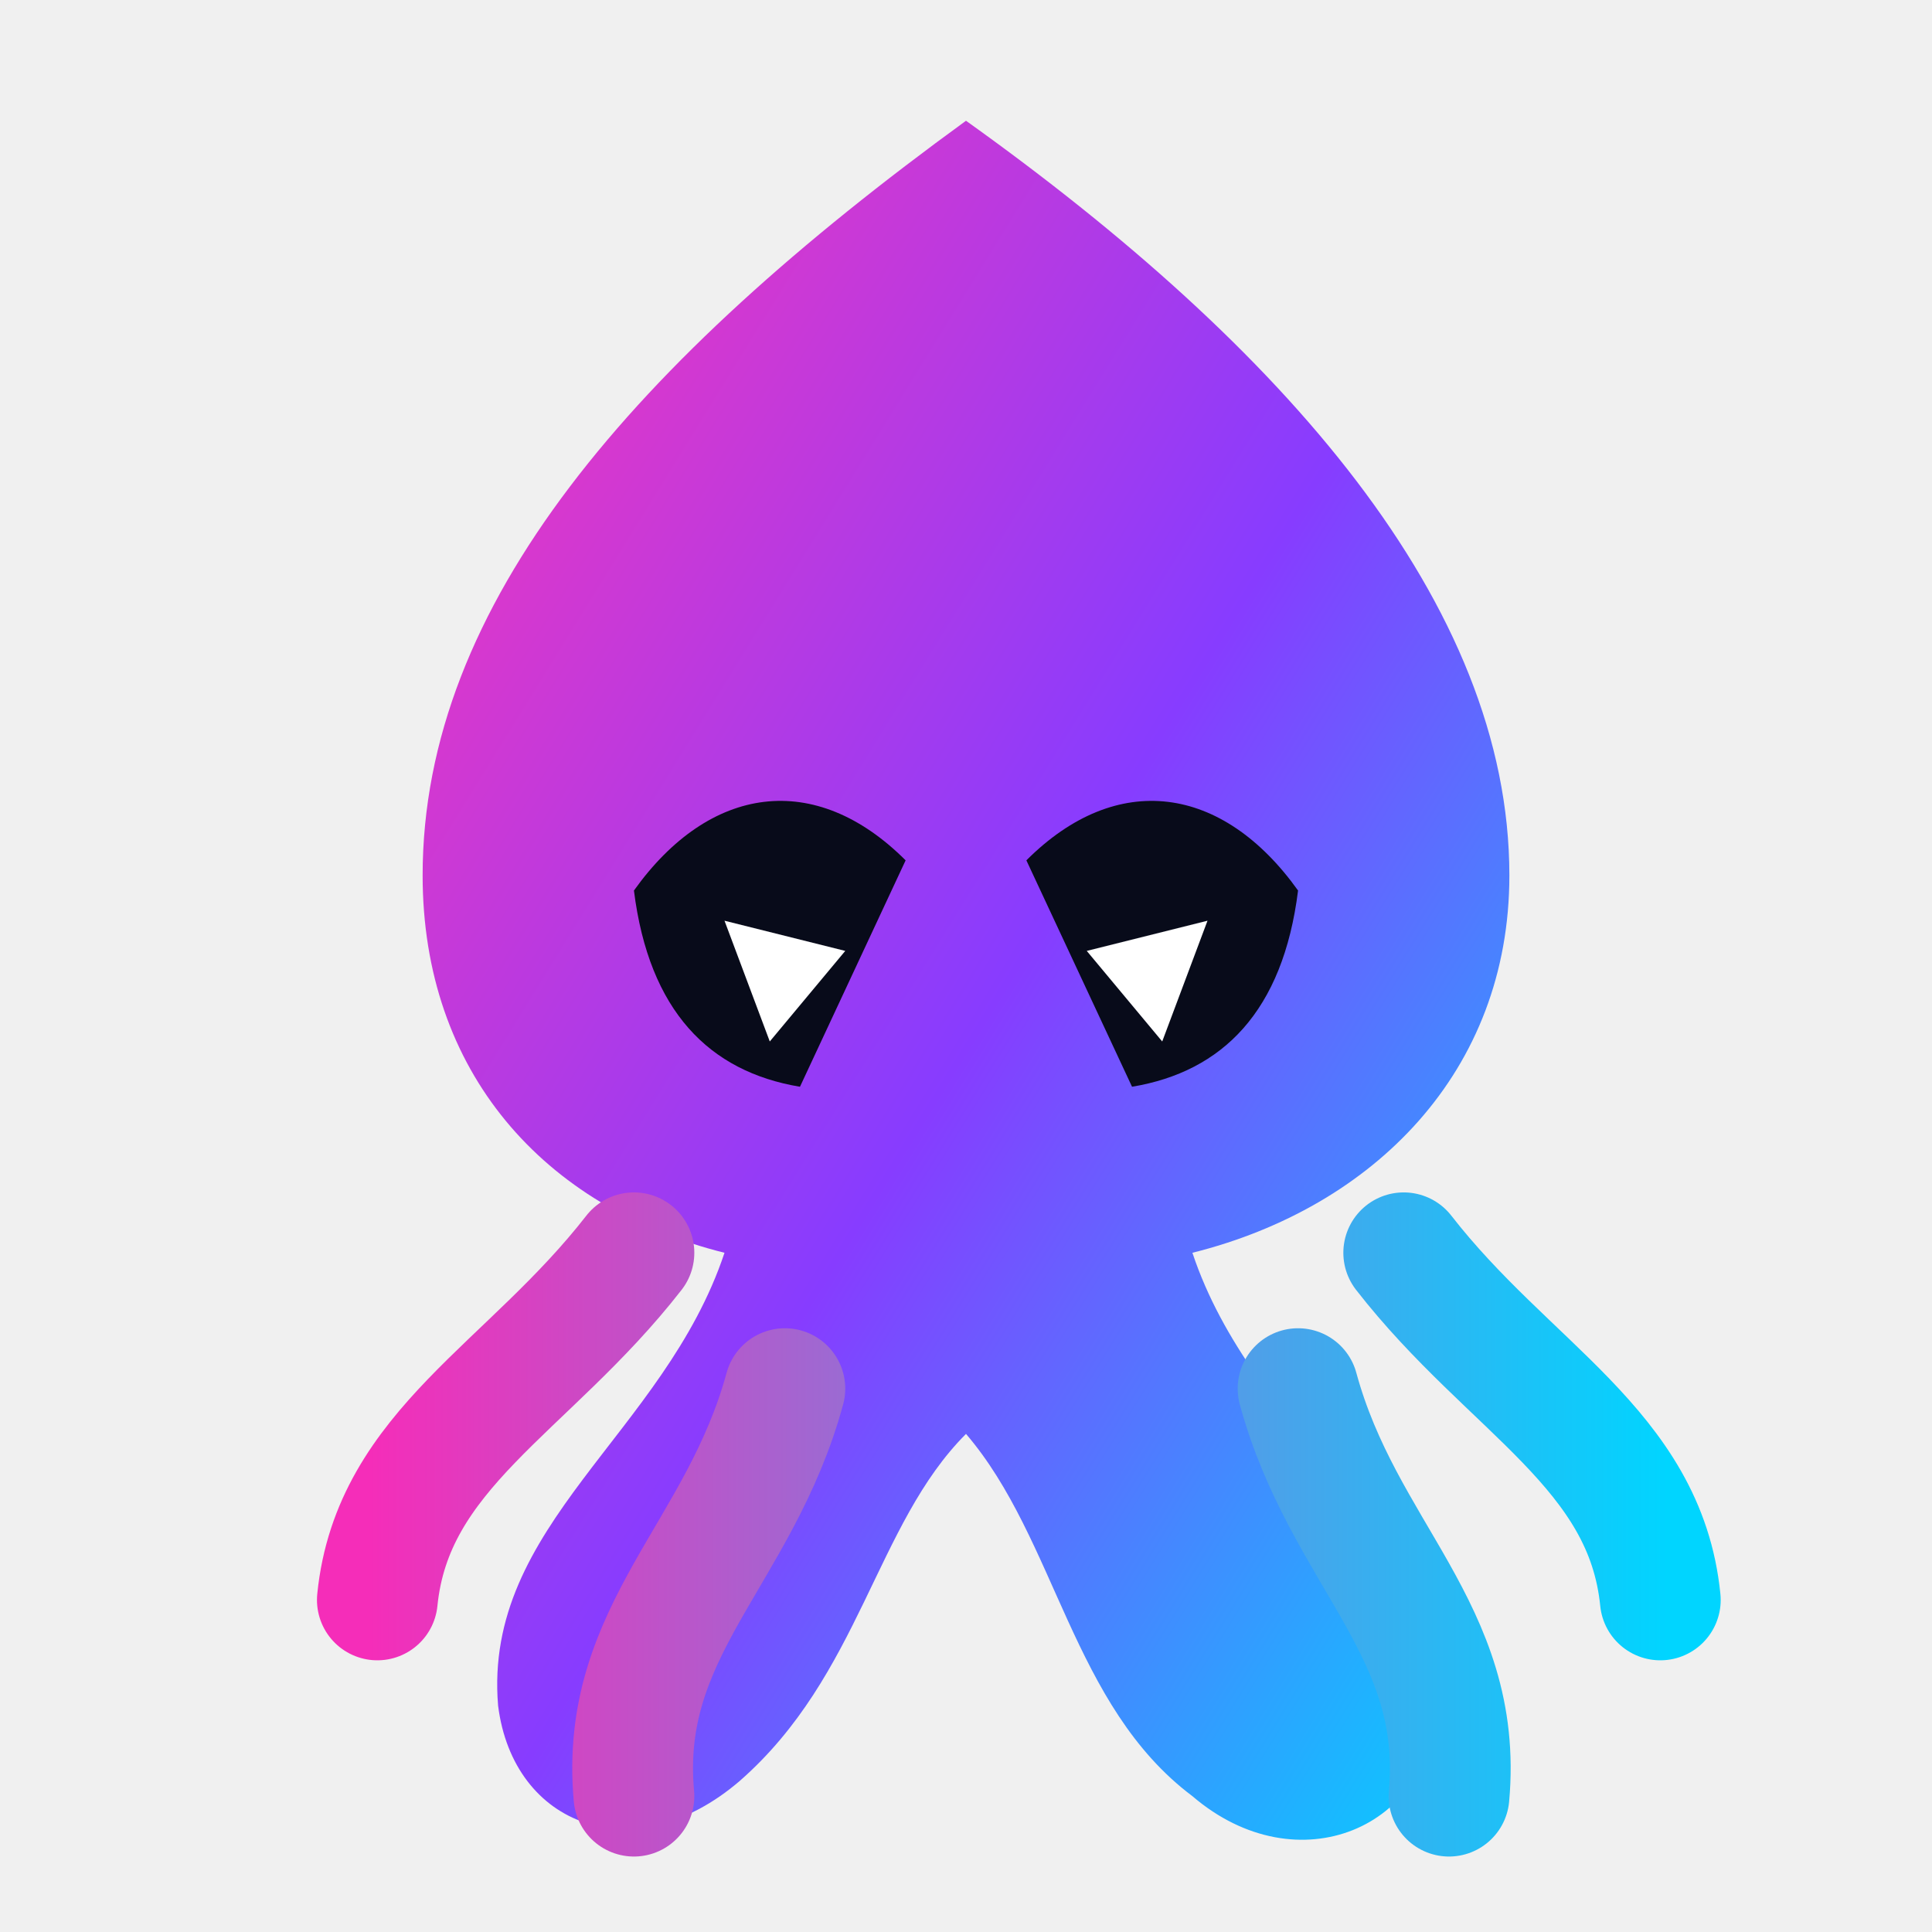
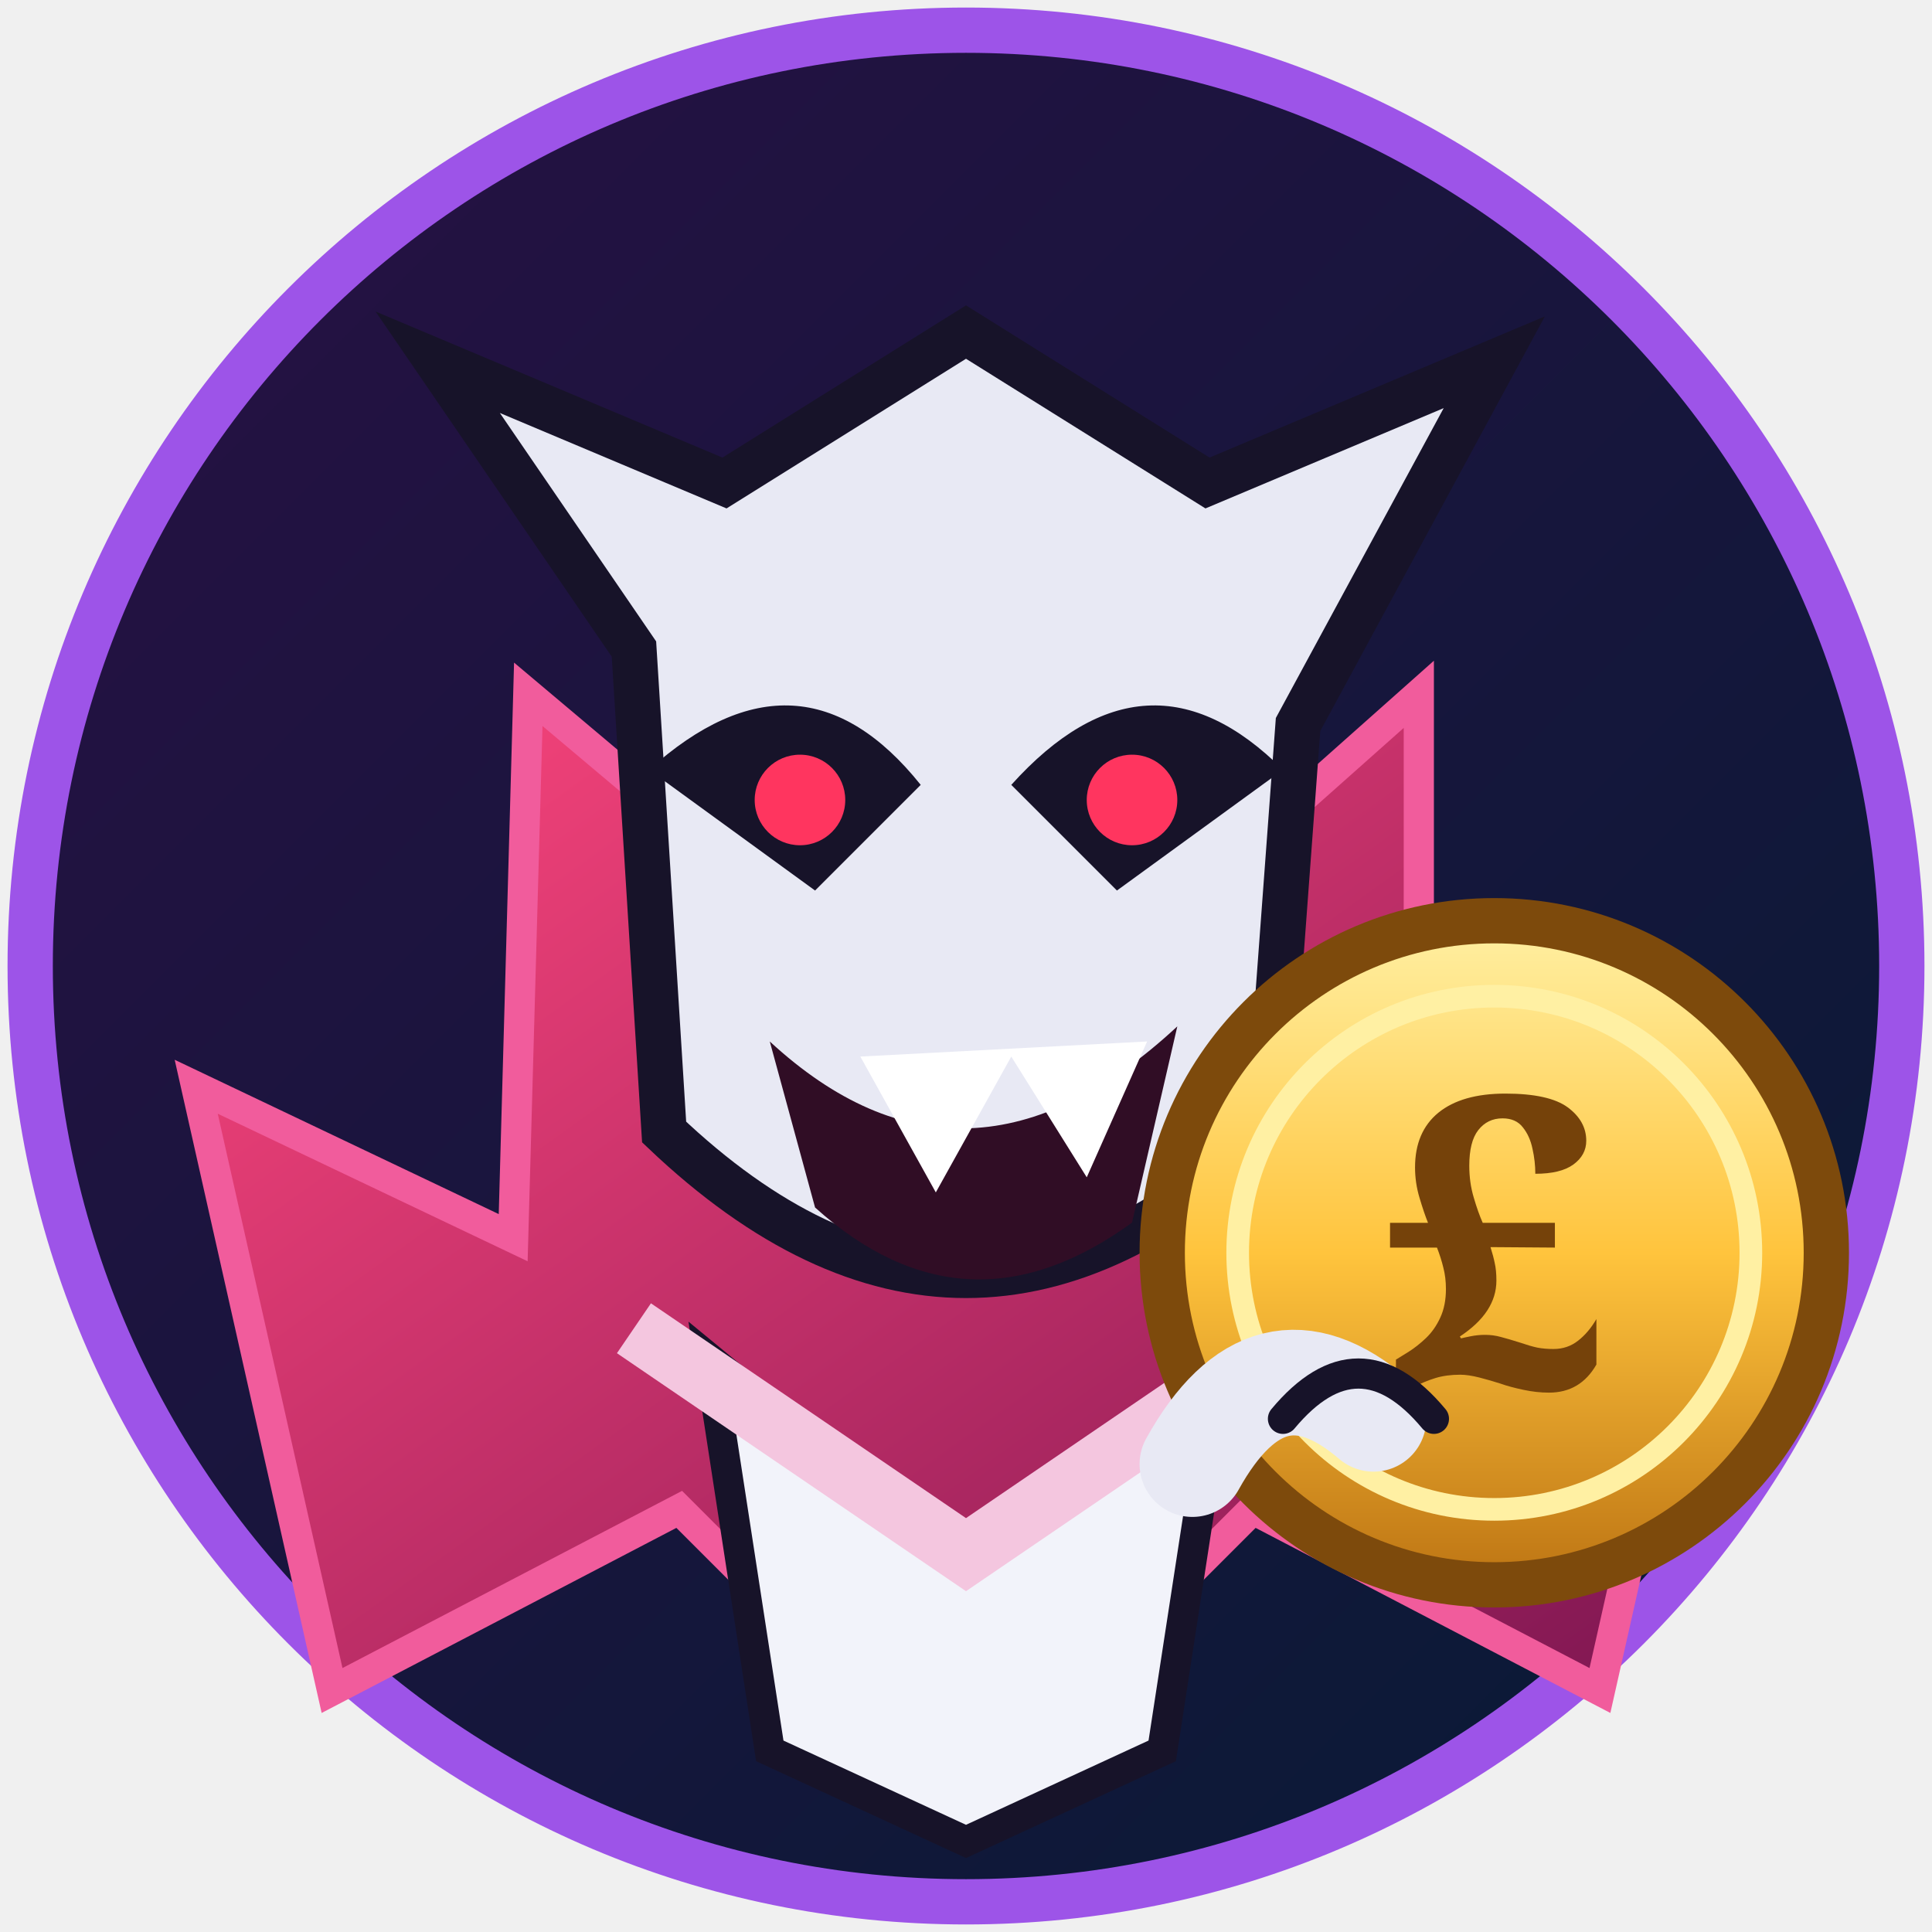
- <svg xmlns="http://www.w3.org/2000/svg" viewBox="0 0 128 128" role="img" aria-labelledby="title">
+ <svg xmlns="http://www.w3.org/2000/svg" viewBox="0 0 128 128" role="img" aria-labelledby="title desc">
  <defs>
-     <linearGradient id="body" x1="0" y1="0" x2="1" y2="1">
-       <stop offset="0" stop-color="#ff36b6" />
-       <stop offset=".52" stop-color="#873cff" />
-       <stop offset="1" stop-color="#00d5ff" />
+     <linearGradient id="bg" x2="1" y2="1">
+       <stop stop-color="#281044" />
+       <stop offset="1" stop-color="#071b35" />
    </linearGradient>
-     <linearGradient id="tentacle" x1="0" y1="0" x2="1" y2="0">
-       <stop stop-color="#f52db9" />
-       <stop offset="1" stop-color="#00d5ff" />
+     <linearGradient id="gold" x2="0" y2="1">
+       <stop stop-color="#fff0a3" />
+       <stop offset=".5" stop-color="#ffc43d" />
+       <stop offset="1" stop-color="#bd7413" />
+     </linearGradient>
+     <linearGradient id="cape" x2="1" y2="1">
+       <stop stop-color="#ff477d" />
+       <stop offset="1" stop-color="#76134f" />
    </linearGradient>
  </defs>
-   <path fill="url(#body)" d="M64 8C42 24 28 40 28 58c0 13 8 22 20 25-4 12-16 18-15 30 1 8 9 11 16 5 8-7 9-17 15-23 6 7 7 18 15 24 7 6 16 2 16-6 0-12-12-18-16-30 12-3 21-12 21-25C100 40 85 23 64 8Z" />
-   <path fill="#080b1a" d="M42 59c5-7 12-8 18-2l-7 15c-6-1-10-5-11-13Zm44 0c-5-7-12-8-18-2l7 15c6-1 10-5 11-13Z" />
-   <path fill="#fff" d="m48 61 8 2-5 6Zm32 0-8 2 5 6Z" />
-   <path d="M42 83c-7 9-16 13-17 23m27-14c-3 11-11 16-10 27m44-27c3 11 11 16 10 27m-3-36c7 9 16 13 17 23" fill="none" stroke="url(#tentacle)" stroke-width="8" stroke-linecap="round" />
+   <circle cx="64" cy="64" r="62" fill="url(#bg)" stroke="#9d54e8" stroke-width="3" />
+   <path d="M22 112 13 72 34 82 35 46 54 62 64 78 76 62 94 46 94 82 115 72 106 112 83 100 64 119 45 100Z" fill="url(#cape)" stroke="#f15c9c" stroke-width="2" />
+   <path d="M42 43 29 24 48 32 64 22 80 32 99 24 86 48 84 75Q64 94 44 75Z" fill="#e8e9f4" stroke="#171329" stroke-width="3" />
+   <path d="M43 51Q53 42 61 52L54 59Z M67 52Q76 42 85 51L74 59Z" fill="#171329" />
+   <circle cx="53" cy="53" r="3" fill="#ff355f" />
+   <circle cx="75" cy="53" r="3" fill="#ff355f" />
+   <path d="M51 69Q64 81 78 68L75 81Q64 89 54 80Z" fill="#300d25" />
+   <path d="m57 70 5 9 5-9 5 8 4-9" fill="#fff" />
+   <path d="M47 90 64 104 81 90 77 116 64 122 51 116Z" fill="#f2f3fa" stroke="#171329" stroke-width="2" />
+   <path d="M42 88 64 103 86 88" fill="none" stroke="#f4c6df" stroke-width="4" />
+   <circle cx="99" cy="83" r="22" fill="url(#gold)" stroke="#7d4a0c" stroke-width="3" />
+   <circle cx="99" cy="83" r="17" fill="none" stroke="#fff0a3" stroke-width="1.5" />
+   <text x="99" y="92" text-anchor="middle" font-family="Georgia,serif" font-size="27" font-weight="bold" fill="#75420a">£</text>
+   <path d="M79 97Q84 88 91 94" fill="none" stroke="#e8e9f4" stroke-width="7" stroke-linecap="round" />
+   <path d="M85 94Q90 88 95 94" fill="none" stroke="#171329" stroke-width="2" stroke-linecap="round" />
</svg>
